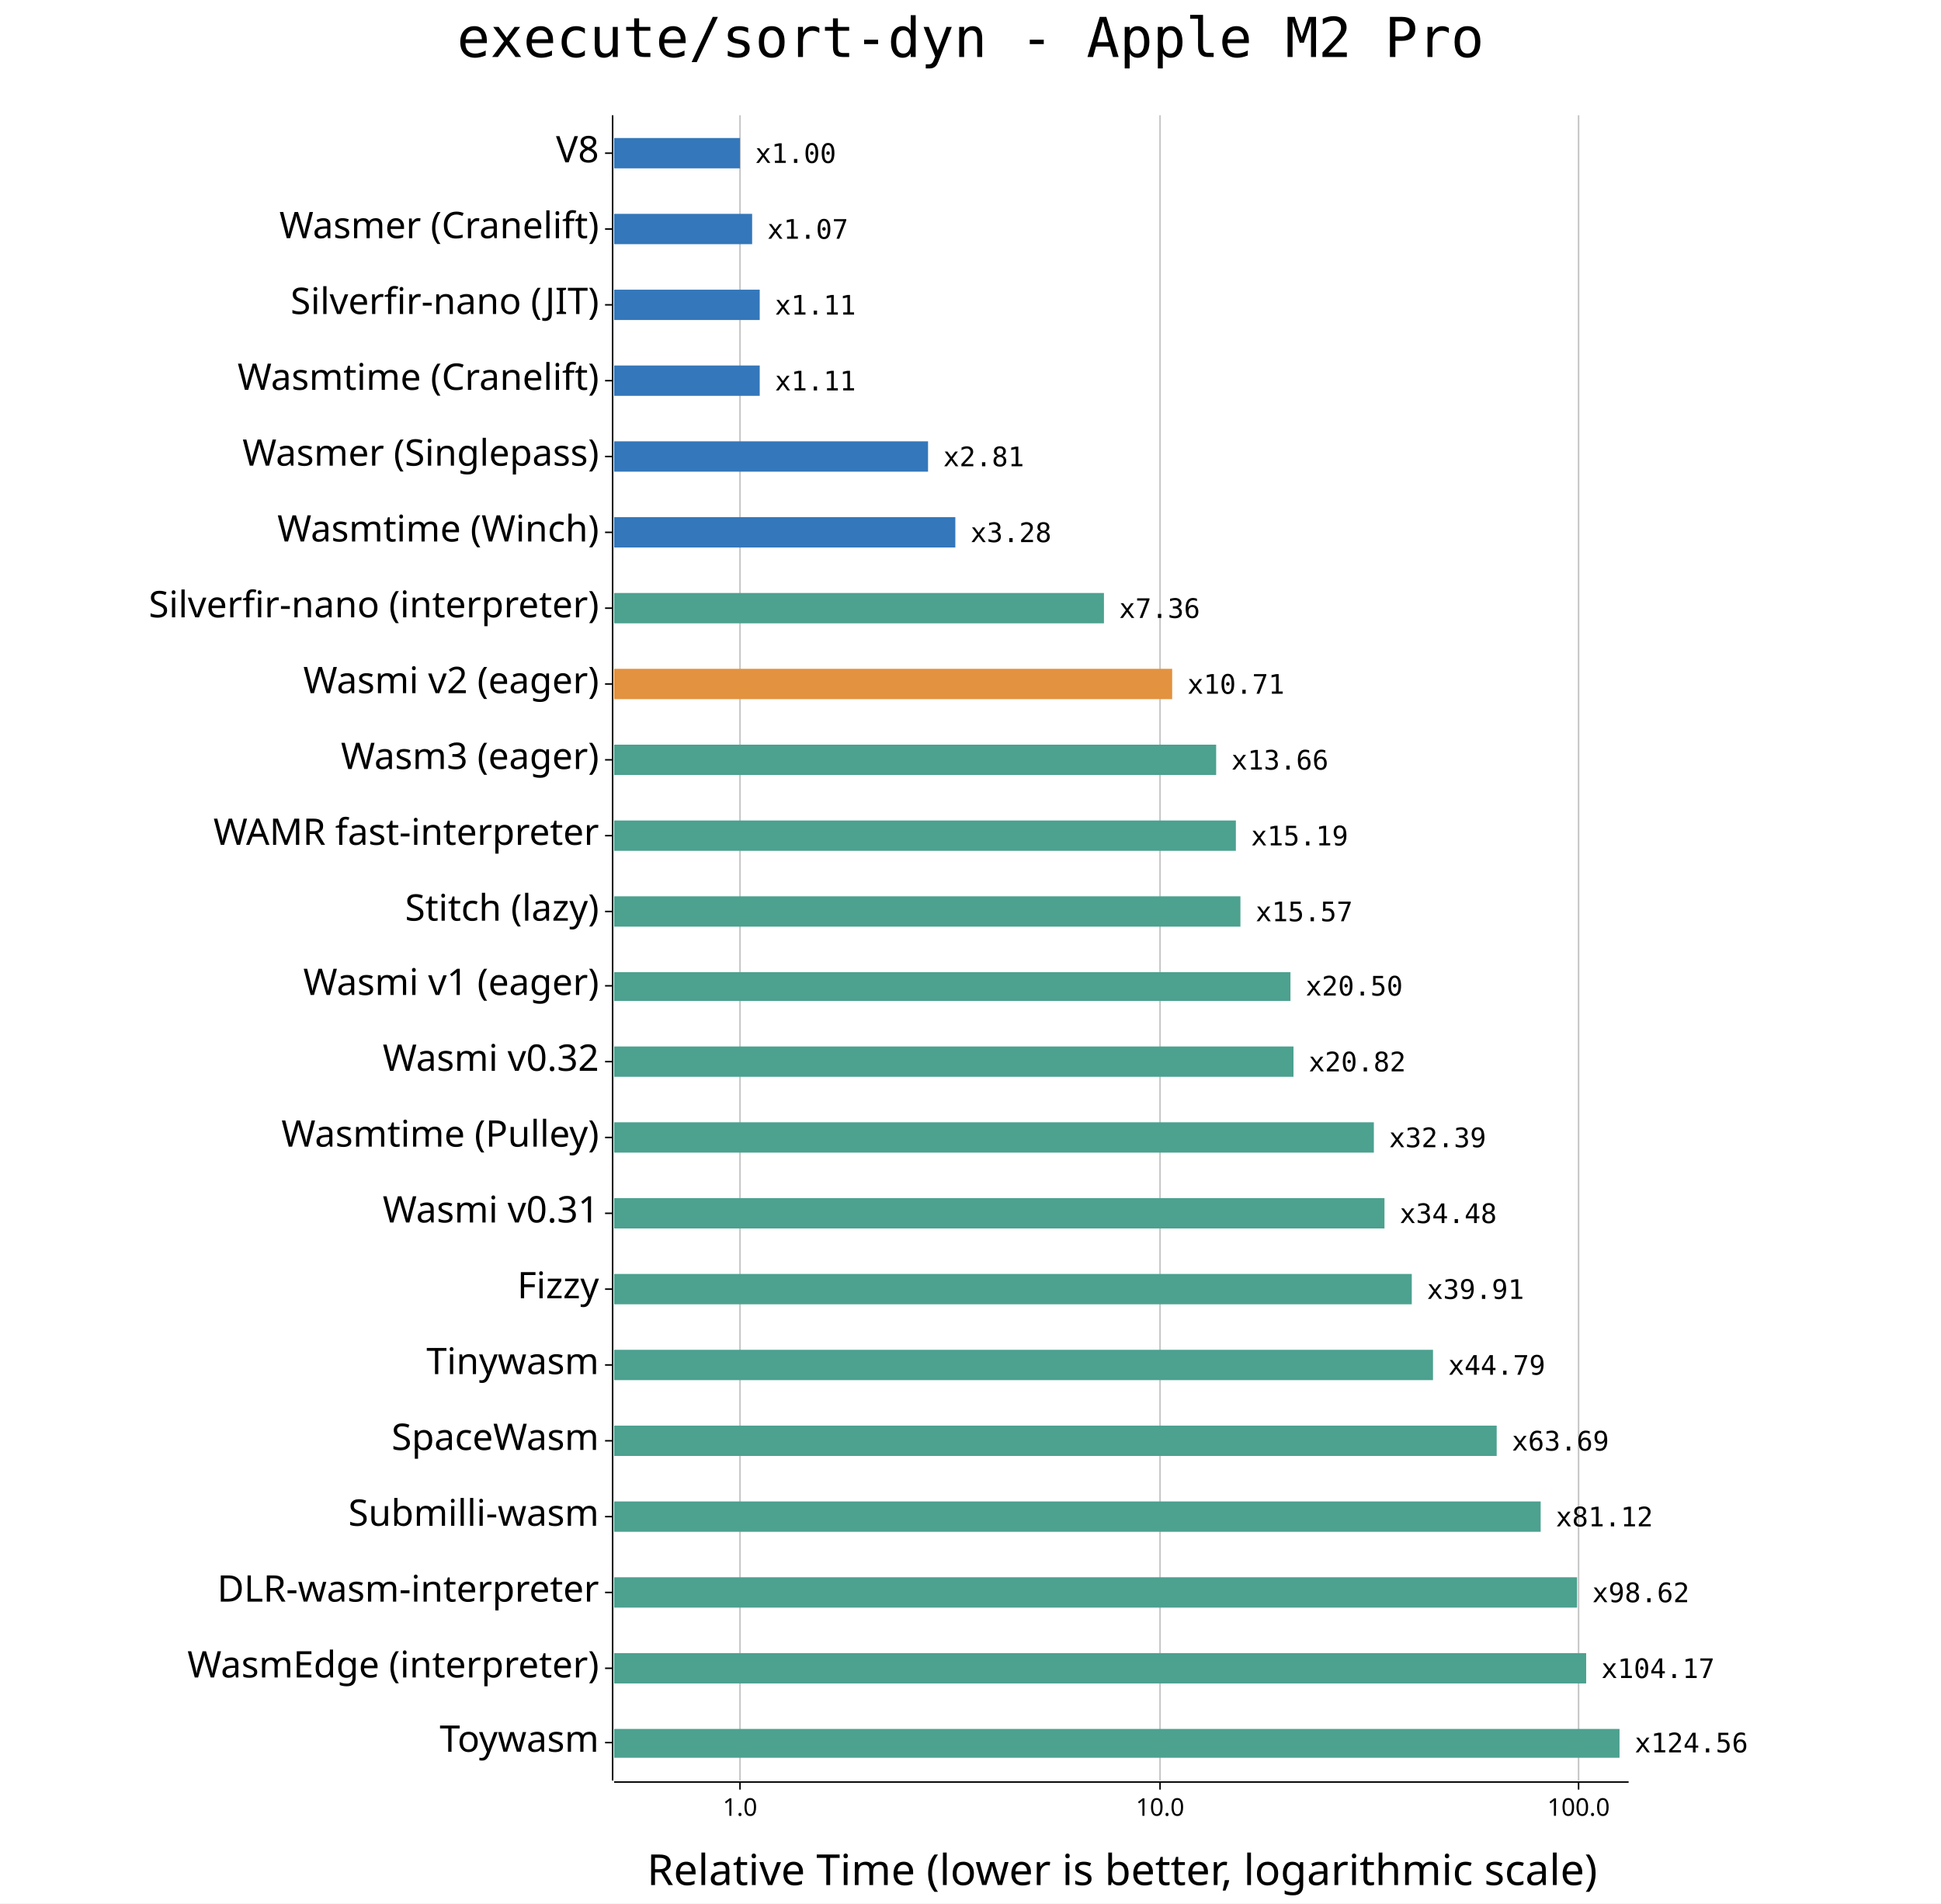
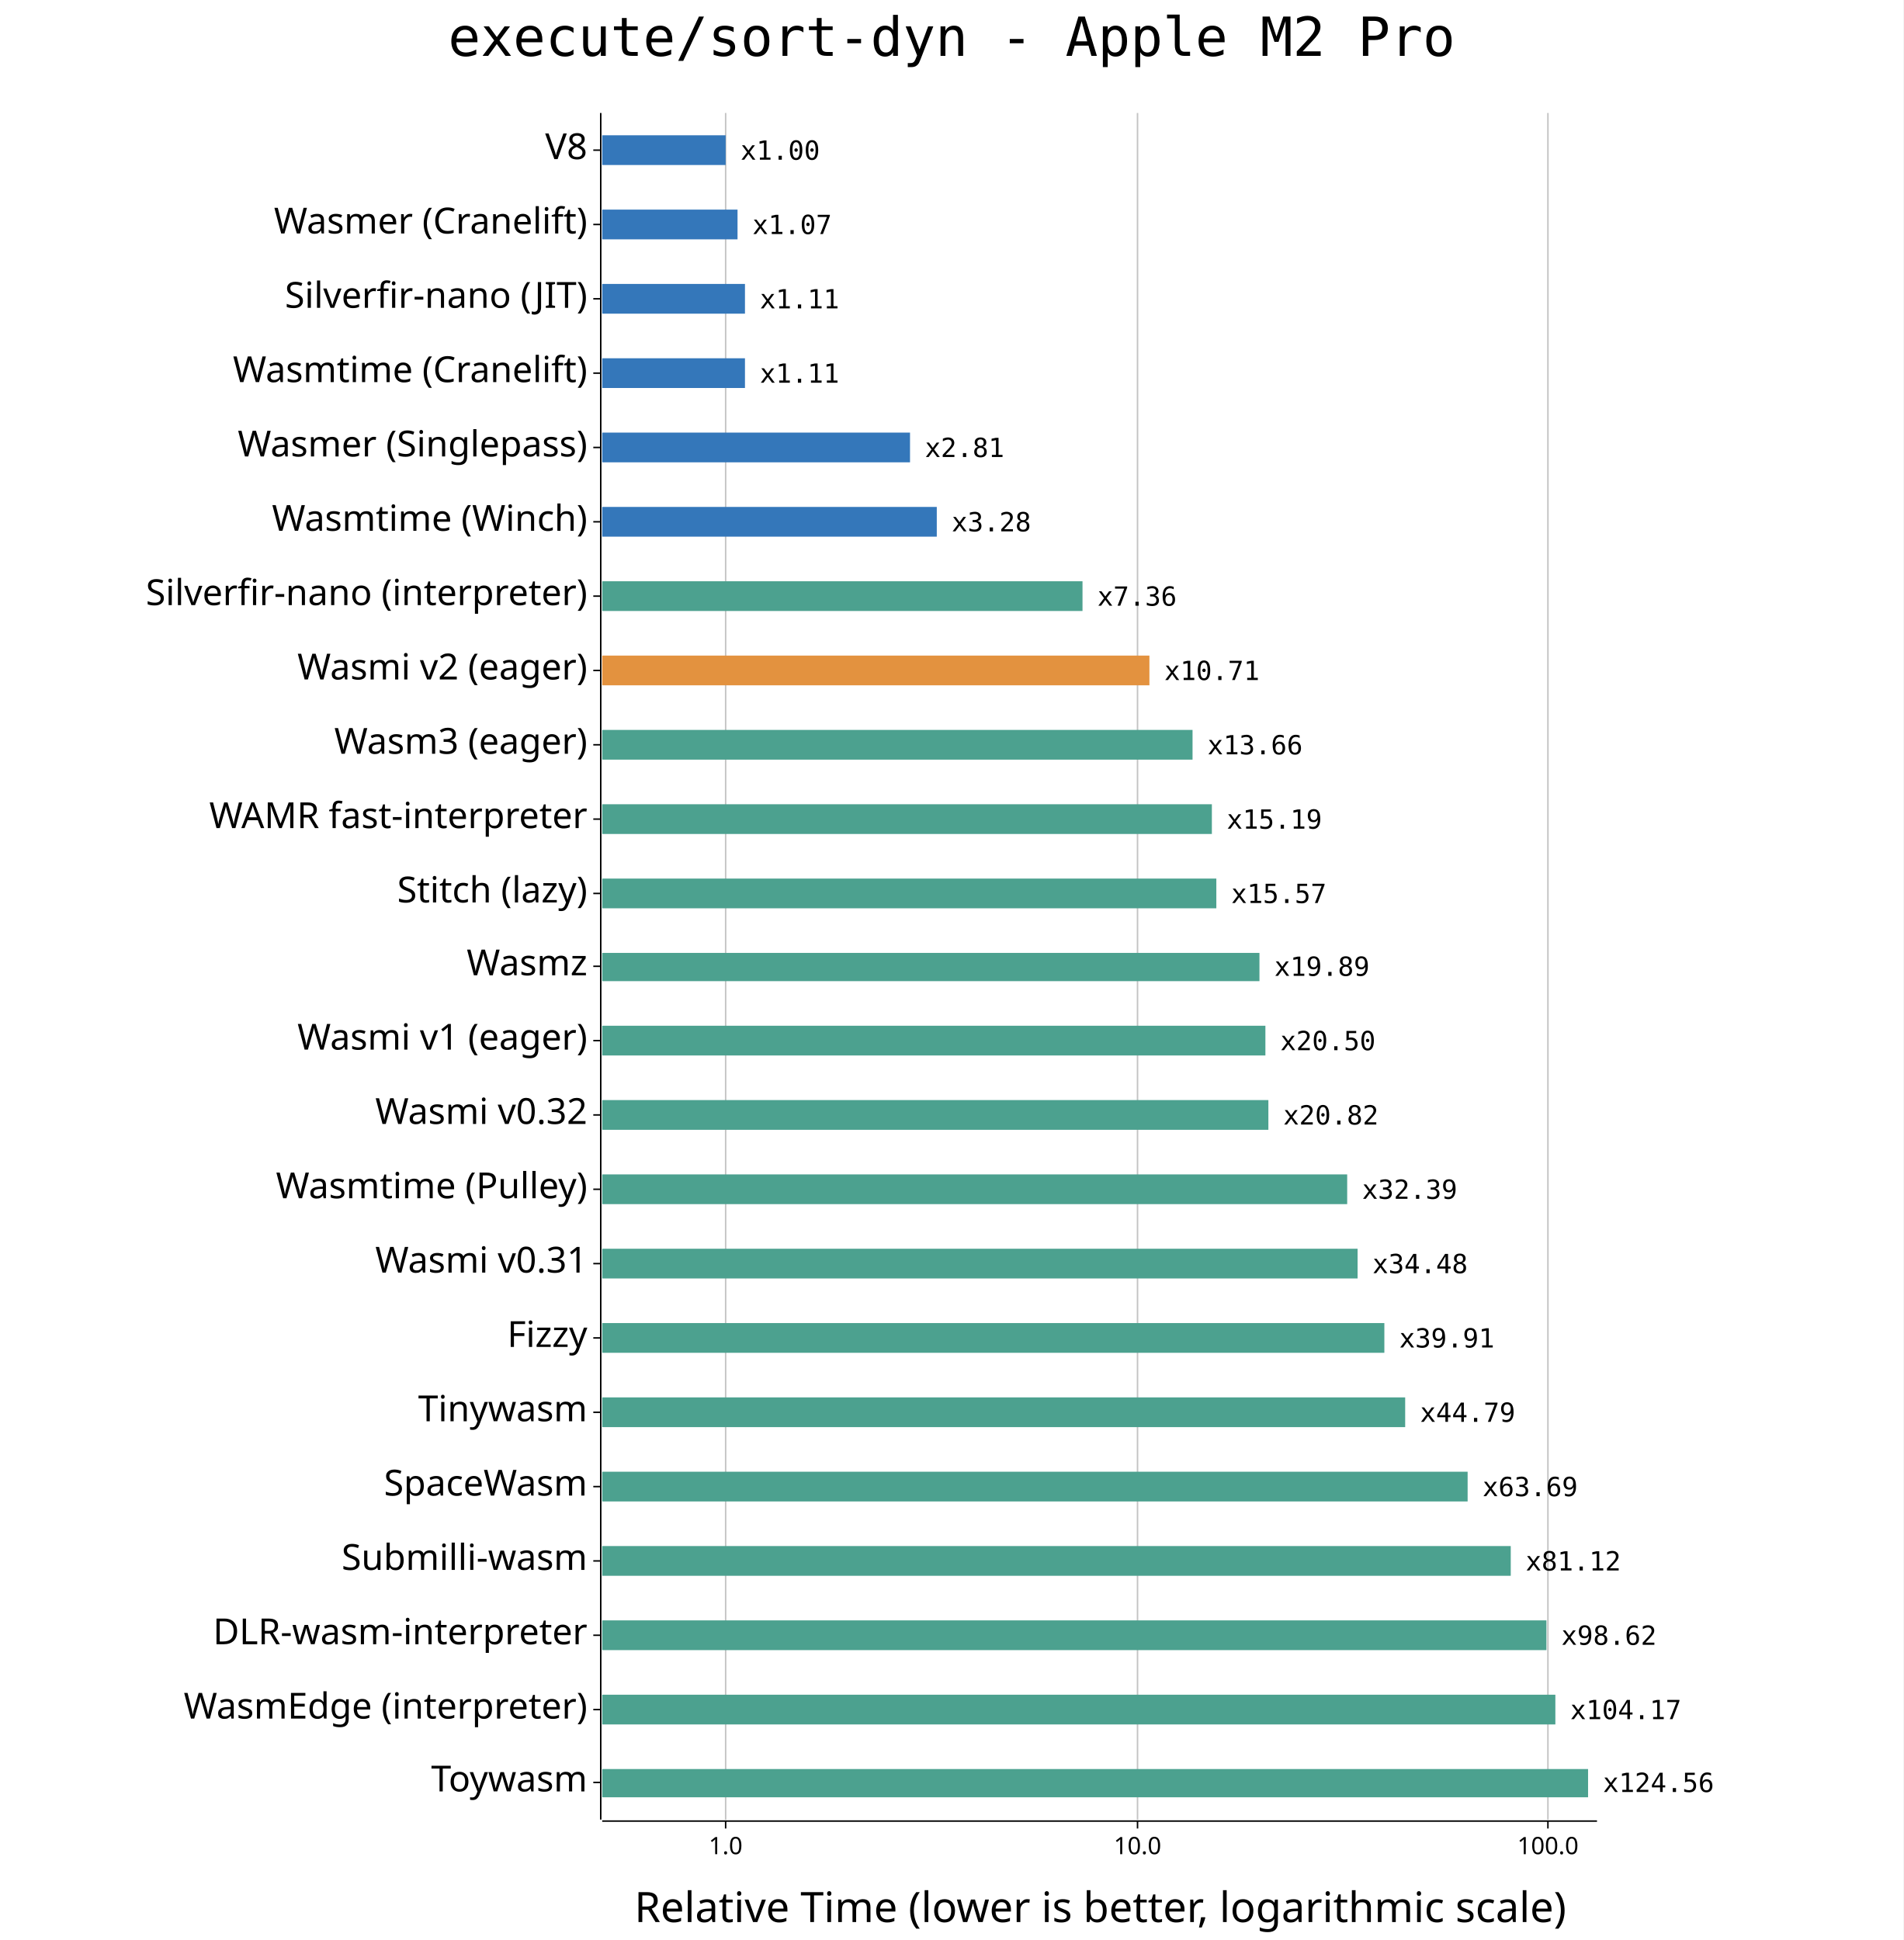
- <svg xmlns="http://www.w3.org/2000/svg" width="1280" height="1255" viewBox="0 0 1280 1255">
-   <rect x="0" y="0" width="1280" height="1255" opacity="1" fill="#FFFFFF" stroke="none" />
+ <svg xmlns="http://www.w3.org/2000/svg" width="1280" height="1305" viewBox="0 0 1280 1305">
+   <rect x="0" y="0" width="1280" height="1305" opacity="1" fill="#FFFFFF" stroke="none" />
  <text x="640" y="10" dy="0.76em" text-anchor="middle" font-family="monospace" font-size="36.29" opacity="1" fill="#000000">
execute/sort-dyn - Apple M2 Pro
</text>
-   <line opacity="0.1" stroke="#000000" stroke-width="1" x1="488" y1="1174" x2="488" y2="76" />
-   <line opacity="0.1" stroke="#000000" stroke-width="1" x1="765" y1="1174" x2="765" y2="76" />
-   <line opacity="0.1" stroke="#000000" stroke-width="1" x1="1041" y1="1174" x2="1041" y2="76" />
-   <text x="5" y="625" dy="0.76em" text-anchor="middle" font-family="sans-serif" font-size="28.226" opacity="1" fill="#000000" transform="rotate(270, 5, 625)">
+   <line opacity="0.1" stroke="#000000" stroke-width="1" x1="488" y1="1224" x2="488" y2="76" />
+   <line opacity="0.1" stroke="#000000" stroke-width="1" x1="765" y1="1224" x2="765" y2="76" />
+   <line opacity="0.1" stroke="#000000" stroke-width="1" x1="1041" y1="1224" x2="1041" y2="76" />
+   <text x="5" y="650" dy="0.76em" text-anchor="middle" font-family="sans-serif" font-size="28.226" opacity="1" fill="#000000" transform="rotate(270, 5, 650)">

</text>
-   <text x="740" y="1250" dy="-0.5ex" text-anchor="middle" font-family="sans-serif" font-size="28.226" opacity="1" fill="#000000">
+   <text x="740" y="1300" dy="-0.5ex" text-anchor="middle" font-family="sans-serif" font-size="28.226" opacity="1" fill="#000000">
Relative Time (lower is better, logarithmic scale)
</text>
-   <line opacity="0.15" stroke="#000000" stroke-width="1" x1="488" y1="1174" x2="488" y2="76" />
-   <line opacity="0.15" stroke="#000000" stroke-width="1" x1="765" y1="1174" x2="765" y2="76" />
-   <line opacity="0.15" stroke="#000000" stroke-width="1" x1="1041" y1="1174" x2="1041" y2="76" />
-   <polyline fill="none" opacity="1" stroke="#000000" stroke-width="1" points="404,76 404,1174 " />
-   <text x="395" y="1149" dy="0.5ex" text-anchor="end" font-family="sans-serif" font-size="24.194" opacity="1" fill="#000000">
+   <line opacity="0.15" stroke="#000000" stroke-width="1" x1="488" y1="1224" x2="488" y2="76" />
+   <line opacity="0.15" stroke="#000000" stroke-width="1" x1="765" y1="1224" x2="765" y2="76" />
+   <line opacity="0.15" stroke="#000000" stroke-width="1" x1="1041" y1="1224" x2="1041" y2="76" />
+   <polyline fill="none" opacity="1" stroke="#000000" stroke-width="1" points="404,76 404,1224 " />
+   <text x="395" y="1199" dy="0.5ex" text-anchor="end" font-family="sans-serif" font-size="24.194" opacity="1" fill="#000000">
Toywasm
</text>
-   <polyline fill="none" opacity="1" stroke="#000000" stroke-width="1" points="399,1149 404,1149 " />
+   <polyline fill="none" opacity="1" stroke="#000000" stroke-width="1" points="399,1199 404,1199 " />
+   <text x="395" y="1150" dy="0.5ex" text-anchor="end" font-family="sans-serif" font-size="24.194" opacity="1" fill="#000000">
+ WasmEdge (interpreter)
+ </text>
+   <polyline fill="none" opacity="1" stroke="#000000" stroke-width="1" points="399,1150 404,1150 " />
  <text x="395" y="1100" dy="0.5ex" text-anchor="end" font-family="sans-serif" font-size="24.194" opacity="1" fill="#000000">
- WasmEdge (interpreter)
+ DLR-wasm-interpreter
</text>
  <polyline fill="none" opacity="1" stroke="#000000" stroke-width="1" points="399,1100 404,1100 " />
  <text x="395" y="1050" dy="0.5ex" text-anchor="end" font-family="sans-serif" font-size="24.194" opacity="1" fill="#000000">
- DLR-wasm-interpreter
+ Submilli-wasm
</text>
  <polyline fill="none" opacity="1" stroke="#000000" stroke-width="1" points="399,1050 404,1050 " />
  <text x="395" y="1000" dy="0.5ex" text-anchor="end" font-family="sans-serif" font-size="24.194" opacity="1" fill="#000000">
- Submilli-wasm
+ SpaceWasm
</text>
  <polyline fill="none" opacity="1" stroke="#000000" stroke-width="1" points="399,1000 404,1000 " />
  <text x="395" y="950" dy="0.5ex" text-anchor="end" font-family="sans-serif" font-size="24.194" opacity="1" fill="#000000">
- SpaceWasm
+ Tinywasm
</text>
  <polyline fill="none" opacity="1" stroke="#000000" stroke-width="1" points="399,950 404,950 " />
  <text x="395" y="900" dy="0.5ex" text-anchor="end" font-family="sans-serif" font-size="24.194" opacity="1" fill="#000000">
- Tinywasm
+ Fizzy
</text>
  <polyline fill="none" opacity="1" stroke="#000000" stroke-width="1" points="399,900 404,900 " />
  <text x="395" y="850" dy="0.5ex" text-anchor="end" font-family="sans-serif" font-size="24.194" opacity="1" fill="#000000">
- Fizzy
+ Wasmi v0.31
</text>
  <polyline fill="none" opacity="1" stroke="#000000" stroke-width="1" points="399,850 404,850 " />
  <text x="395" y="800" dy="0.5ex" text-anchor="end" font-family="sans-serif" font-size="24.194" opacity="1" fill="#000000">
- Wasmi v0.31
+ Wasmtime (Pulley)
</text>
  <polyline fill="none" opacity="1" stroke="#000000" stroke-width="1" points="399,800 404,800 " />
  <text x="395" y="750" dy="0.5ex" text-anchor="end" font-family="sans-serif" font-size="24.194" opacity="1" fill="#000000">
- Wasmtime (Pulley)
+ Wasmi v0.32
</text>
  <polyline fill="none" opacity="1" stroke="#000000" stroke-width="1" points="399,750 404,750 " />
  <text x="395" y="700" dy="0.5ex" text-anchor="end" font-family="sans-serif" font-size="24.194" opacity="1" fill="#000000">
- Wasmi v0.32
+ Wasmi v1 (eager)
</text>
  <polyline fill="none" opacity="1" stroke="#000000" stroke-width="1" points="399,700 404,700 " />
  <text x="395" y="650" dy="0.5ex" text-anchor="end" font-family="sans-serif" font-size="24.194" opacity="1" fill="#000000">
- Wasmi v1 (eager)
+ Wasmz
</text>
  <polyline fill="none" opacity="1" stroke="#000000" stroke-width="1" points="399,650 404,650 " />
  <text x="395" y="601" dy="0.5ex" text-anchor="end" font-family="sans-serif" font-size="24.194" opacity="1" fill="#000000">
Stitch (lazy)
</text>
  <polyline fill="none" opacity="1" stroke="#000000" stroke-width="1" points="399,601 404,601 " />
  <text x="395" y="551" dy="0.5ex" text-anchor="end" font-family="sans-serif" font-size="24.194" opacity="1" fill="#000000">
WAMR fast-interpreter
</text>
  <polyline fill="none" opacity="1" stroke="#000000" stroke-width="1" points="399,551 404,551 " />
  <text x="395" y="501" dy="0.5ex" text-anchor="end" font-family="sans-serif" font-size="24.194" opacity="1" fill="#000000">
Wasm3 (eager)
</text>
  <polyline fill="none" opacity="1" stroke="#000000" stroke-width="1" points="399,501 404,501 " />
  <text x="395" y="451" dy="0.5ex" text-anchor="end" font-family="sans-serif" font-size="24.194" opacity="1" fill="#000000">
Wasmi v2 (eager)
</text>
  <polyline fill="none" opacity="1" stroke="#000000" stroke-width="1" points="399,451 404,451 " />
  <text x="395" y="401" dy="0.5ex" text-anchor="end" font-family="sans-serif" font-size="24.194" opacity="1" fill="#000000">
Silverfir-nano (interpreter)
</text>
  <polyline fill="none" opacity="1" stroke="#000000" stroke-width="1" points="399,401 404,401 " />
  <text x="395" y="351" dy="0.5ex" text-anchor="end" font-family="sans-serif" font-size="24.194" opacity="1" fill="#000000">
Wasmtime (Winch)
</text>
  <polyline fill="none" opacity="1" stroke="#000000" stroke-width="1" points="399,351 404,351 " />
  <text x="395" y="301" dy="0.5ex" text-anchor="end" font-family="sans-serif" font-size="24.194" opacity="1" fill="#000000">
Wasmer (Singlepass)
</text>
  <polyline fill="none" opacity="1" stroke="#000000" stroke-width="1" points="399,301 404,301 " />
  <text x="395" y="251" dy="0.5ex" text-anchor="end" font-family="sans-serif" font-size="24.194" opacity="1" fill="#000000">
Wasmtime (Cranelift)
</text>
  <polyline fill="none" opacity="1" stroke="#000000" stroke-width="1" points="399,251 404,251 " />
  <text x="395" y="201" dy="0.5ex" text-anchor="end" font-family="sans-serif" font-size="24.194" opacity="1" fill="#000000">
Silverfir-nano (JIT)
</text>
  <polyline fill="none" opacity="1" stroke="#000000" stroke-width="1" points="399,201 404,201 " />
  <text x="395" y="151" dy="0.5ex" text-anchor="end" font-family="sans-serif" font-size="24.194" opacity="1" fill="#000000">
Wasmer (Cranelift)
</text>
  <polyline fill="none" opacity="1" stroke="#000000" stroke-width="1" points="399,151 404,151 " />
  <text x="395" y="101" dy="0.5ex" text-anchor="end" font-family="sans-serif" font-size="24.194" opacity="1" fill="#000000">
V8
</text>
  <polyline fill="none" opacity="1" stroke="#000000" stroke-width="1" points="399,101 404,101 " />
-   <polyline fill="none" opacity="1" stroke="#000000" stroke-width="1" points="405,1175 1074,1175 " />
-   <text x="488" y="1185" dy="0.76em" text-anchor="middle" font-family="sans-serif" font-size="16.129" opacity="1" fill="#000000">
+   <polyline fill="none" opacity="1" stroke="#000000" stroke-width="1" points="405,1225 1074,1225 " />
+   <text x="488" y="1235" dy="0.76em" text-anchor="middle" font-family="sans-serif" font-size="16.129" opacity="1" fill="#000000">
1.0
</text>
-   <polyline fill="none" opacity="1" stroke="#000000" stroke-width="1" points="488,1175 488,1180 " />
-   <text x="765" y="1185" dy="0.76em" text-anchor="middle" font-family="sans-serif" font-size="16.129" opacity="1" fill="#000000">
+   <polyline fill="none" opacity="1" stroke="#000000" stroke-width="1" points="488,1225 488,1230 " />
+   <text x="765" y="1235" dy="0.76em" text-anchor="middle" font-family="sans-serif" font-size="16.129" opacity="1" fill="#000000">
10.0
</text>
-   <polyline fill="none" opacity="1" stroke="#000000" stroke-width="1" points="765,1175 765,1180 " />
-   <text x="1041" y="1185" dy="0.76em" text-anchor="middle" font-family="sans-serif" font-size="16.129" opacity="1" fill="#000000">
+   <polyline fill="none" opacity="1" stroke="#000000" stroke-width="1" points="765,1225 765,1230 " />
+   <text x="1041" y="1235" dy="0.76em" text-anchor="middle" font-family="sans-serif" font-size="16.129" opacity="1" fill="#000000">
100.0
</text>
-   <polyline fill="none" opacity="1" stroke="#000000" stroke-width="1" points="1041,1175 1041,1180 " />
-   <rect x="405" y="341" width="225" height="20" opacity="1" fill="#3477BA" stroke="none" />
+   <polyline fill="none" opacity="1" stroke="#000000" stroke-width="1" points="1041,1225 1041,1230 " />
+   <rect x="405" y="591" width="413" height="20" opacity="1" fill="#4CA18F" stroke="none" />
+   <rect x="405" y="491" width="397" height="20" opacity="1" fill="#4CA18F" stroke="none" />
+   <rect x="405" y="441" width="368" height="20" opacity="1" fill="#E3923F" stroke="none" />
+   <rect x="405" y="940" width="540" height="20" opacity="1" fill="#4CA18F" stroke="none" />
+   <rect x="405" y="1090" width="635" height="20" opacity="1" fill="#4CA18F" stroke="none" />
+   <rect x="405" y="990" width="582" height="20" opacity="1" fill="#4CA18F" stroke="none" />
+   <rect x="405" y="790" width="501" height="20" opacity="1" fill="#4CA18F" stroke="none" />
+   <rect x="405" y="641" width="442" height="19" opacity="1" fill="#4CA18F" stroke="none" />
+   <rect x="405" y="1190" width="663" height="19" opacity="1" fill="#4CA18F" stroke="none" />
+   <rect x="405" y="1040" width="611" height="20" opacity="1" fill="#4CA18F" stroke="none" />
+   <rect x="405" y="1140" width="641" height="20" opacity="1" fill="#4CA18F" stroke="none" />
+   <rect x="405" y="541" width="410" height="20" opacity="1" fill="#4CA18F" stroke="none" />
  <rect x="405" y="241" width="96" height="20" opacity="1" fill="#3477BA" stroke="none" />
+   <rect x="405" y="740" width="448" height="20" opacity="1" fill="#4CA18F" stroke="none" />
+   <rect x="405" y="690" width="446" height="20" opacity="1" fill="#4CA18F" stroke="none" />
+   <rect x="405" y="191" width="96" height="20" opacity="1" fill="#3477BA" stroke="none" />
+   <rect x="405" y="91" width="83" height="20" opacity="1" fill="#3477BA" stroke="none" />
  <rect x="405" y="291" width="207" height="20" opacity="1" fill="#3477BA" stroke="none" />
  <rect x="405" y="391" width="323" height="20" opacity="1" fill="#4CA18F" stroke="none" />
-   <rect x="405" y="1140" width="663" height="19" opacity="1" fill="#4CA18F" stroke="none" />
-   <rect x="405" y="491" width="397" height="20" opacity="1" fill="#4CA18F" stroke="none" />
-   <rect x="405" y="441" width="368" height="20" opacity="1" fill="#E3923F" stroke="none" />
-   <rect x="405" y="191" width="96" height="20" opacity="1" fill="#3477BA" stroke="none" />
-   <rect x="405" y="840" width="526" height="20" opacity="1" fill="#4CA18F" stroke="none" />
+   <rect x="405" y="840" width="508" height="20" opacity="1" fill="#4CA18F" stroke="none" />
  <rect x="405" y="141" width="91" height="20" opacity="1" fill="#3477BA" stroke="none" />
-   <rect x="405" y="591" width="413" height="20" opacity="1" fill="#4CA18F" stroke="none" />
-   <rect x="405" y="690" width="448" height="20" opacity="1" fill="#4CA18F" stroke="none" />
-   <rect x="405" y="940" width="582" height="20" opacity="1" fill="#4CA18F" stroke="none" />
-   <rect x="405" y="91" width="83" height="20" opacity="1" fill="#3477BA" stroke="none" />
-   <rect x="405" y="890" width="540" height="20" opacity="1" fill="#4CA18F" stroke="none" />
-   <rect x="405" y="541" width="410" height="20" opacity="1" fill="#4CA18F" stroke="none" />
-   <rect x="405" y="740" width="501" height="20" opacity="1" fill="#4CA18F" stroke="none" />
-   <rect x="405" y="990" width="611" height="20" opacity="1" fill="#4CA18F" stroke="none" />
-   <rect x="405" y="1090" width="641" height="20" opacity="1" fill="#4CA18F" stroke="none" />
-   <rect x="405" y="1040" width="635" height="20" opacity="1" fill="#4CA18F" stroke="none" />
-   <rect x="405" y="790" width="508" height="20" opacity="1" fill="#4CA18F" stroke="none" />
-   <rect x="405" y="641" width="446" height="19" opacity="1" fill="#4CA18F" stroke="none" />
-   <text x="1078" y="1151" dy="0.5ex" text-anchor="start" font-family="monospace" font-size="17.742" opacity="1" fill="#000000">
+   <rect x="405" y="341" width="225" height="20" opacity="1" fill="#3477BA" stroke="none" />
+   <rect x="405" y="890" width="526" height="20" opacity="1" fill="#4CA18F" stroke="none" />
+   <text x="1078" y="1201" dy="0.5ex" text-anchor="start" font-family="monospace" font-size="17.742" opacity="1" fill="#000000">
x124.56
</text>
-   <text x="1056" y="1102" dy="0.5ex" text-anchor="start" font-family="monospace" font-size="17.742" opacity="1" fill="#000000">
+   <text x="1056" y="1152" dy="0.5ex" text-anchor="start" font-family="monospace" font-size="17.742" opacity="1" fill="#000000">
x104.17
</text>
-   <text x="1050" y="1052" dy="0.5ex" text-anchor="start" font-family="monospace" font-size="17.742" opacity="1" fill="#000000">
+   <text x="1050" y="1102" dy="0.5ex" text-anchor="start" font-family="monospace" font-size="17.742" opacity="1" fill="#000000">
x98.62
</text>
-   <text x="1026" y="1002" dy="0.5ex" text-anchor="start" font-family="monospace" font-size="17.742" opacity="1" fill="#000000">
+   <text x="1026" y="1052" dy="0.5ex" text-anchor="start" font-family="monospace" font-size="17.742" opacity="1" fill="#000000">
x81.12
</text>
-   <text x="997" y="952" dy="0.5ex" text-anchor="start" font-family="monospace" font-size="17.742" opacity="1" fill="#000000">
+   <text x="997" y="1002" dy="0.5ex" text-anchor="start" font-family="monospace" font-size="17.742" opacity="1" fill="#000000">
x63.69
</text>
-   <text x="955" y="902" dy="0.5ex" text-anchor="start" font-family="monospace" font-size="17.742" opacity="1" fill="#000000">
+   <text x="955" y="952" dy="0.5ex" text-anchor="start" font-family="monospace" font-size="17.742" opacity="1" fill="#000000">
x44.79
</text>
-   <text x="941" y="852" dy="0.5ex" text-anchor="start" font-family="monospace" font-size="17.742" opacity="1" fill="#000000">
+   <text x="941" y="902" dy="0.5ex" text-anchor="start" font-family="monospace" font-size="17.742" opacity="1" fill="#000000">
x39.91
</text>
-   <text x="923" y="802" dy="0.5ex" text-anchor="start" font-family="monospace" font-size="17.742" opacity="1" fill="#000000">
+   <text x="923" y="852" dy="0.5ex" text-anchor="start" font-family="monospace" font-size="17.742" opacity="1" fill="#000000">
x34.48
</text>
-   <text x="916" y="752" dy="0.5ex" text-anchor="start" font-family="monospace" font-size="17.742" opacity="1" fill="#000000">
+   <text x="916" y="802" dy="0.5ex" text-anchor="start" font-family="monospace" font-size="17.742" opacity="1" fill="#000000">
x32.39
</text>
-   <text x="863" y="702" dy="0.5ex" text-anchor="start" font-family="monospace" font-size="17.742" opacity="1" fill="#000000">
+   <text x="863" y="752" dy="0.5ex" text-anchor="start" font-family="monospace" font-size="17.742" opacity="1" fill="#000000">
x20.82
</text>
-   <text x="861" y="652" dy="0.5ex" text-anchor="start" font-family="monospace" font-size="17.742" opacity="1" fill="#000000">
+   <text x="861" y="702" dy="0.5ex" text-anchor="start" font-family="monospace" font-size="17.742" opacity="1" fill="#000000">
x20.50
+ </text>
+   <text x="857" y="652" dy="0.5ex" text-anchor="start" font-family="monospace" font-size="17.742" opacity="1" fill="#000000">
+ x19.89
</text>
  <text x="828" y="603" dy="0.5ex" text-anchor="start" font-family="monospace" font-size="17.742" opacity="1" fill="#000000">
x15.57
</text>
  <text x="825" y="553" dy="0.5ex" text-anchor="start" font-family="monospace" font-size="17.742" opacity="1" fill="#000000">
x15.19
</text>
  <text x="812" y="503" dy="0.5ex" text-anchor="start" font-family="monospace" font-size="17.742" opacity="1" fill="#000000">
x13.66
</text>
  <text x="783" y="453" dy="0.5ex" text-anchor="start" font-family="monospace" font-size="17.742" opacity="1" fill="#000000">
x10.71
</text>
  <text x="738" y="403" dy="0.5ex" text-anchor="start" font-family="monospace" font-size="17.742" opacity="1" fill="#000000">
x7.36
</text>
  <text x="640" y="353" dy="0.5ex" text-anchor="start" font-family="monospace" font-size="17.742" opacity="1" fill="#000000">
x3.28
</text>
  <text x="622" y="303" dy="0.5ex" text-anchor="start" font-family="monospace" font-size="17.742" opacity="1" fill="#000000">
x2.81
</text>
  <text x="511" y="253" dy="0.5ex" text-anchor="start" font-family="monospace" font-size="17.742" opacity="1" fill="#000000">
x1.11
</text>
  <text x="511" y="203" dy="0.5ex" text-anchor="start" font-family="monospace" font-size="17.742" opacity="1" fill="#000000">
x1.11
</text>
  <text x="506" y="153" dy="0.5ex" text-anchor="start" font-family="monospace" font-size="17.742" opacity="1" fill="#000000">
x1.07
</text>
  <text x="498" y="103" dy="0.5ex" text-anchor="start" font-family="monospace" font-size="17.742" opacity="1" fill="#000000">
x1.00
</text>
</svg>
